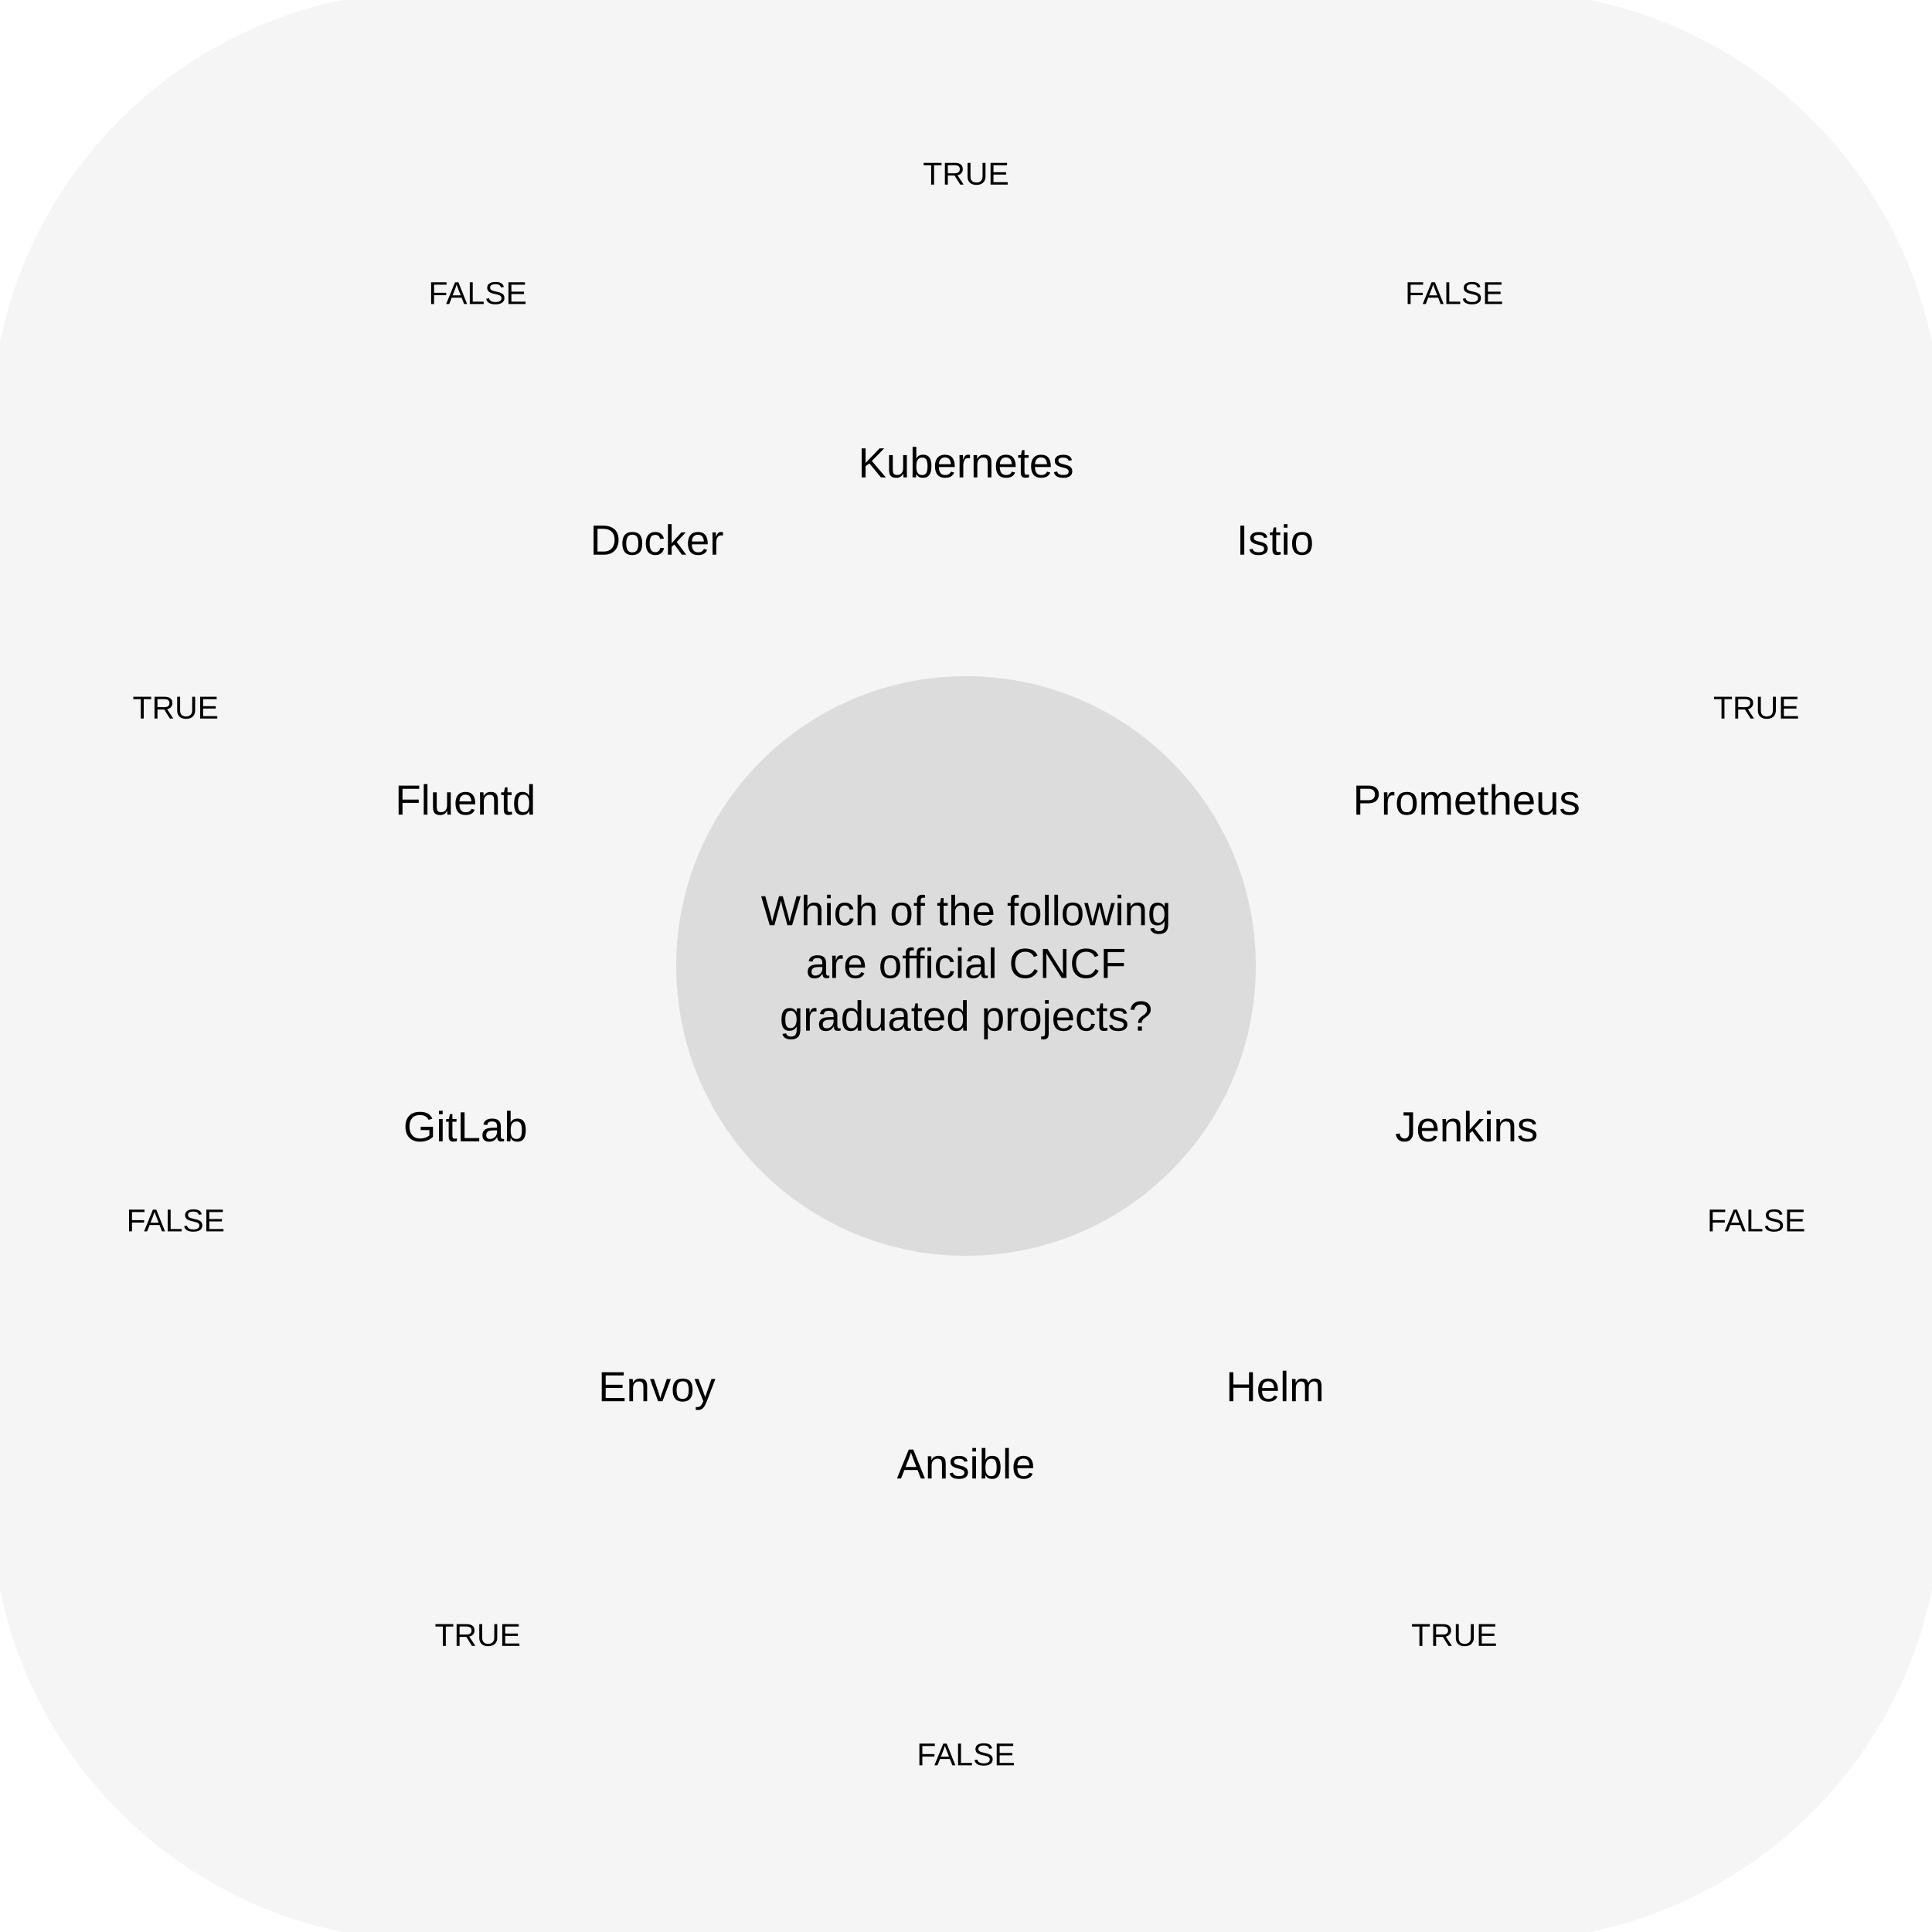
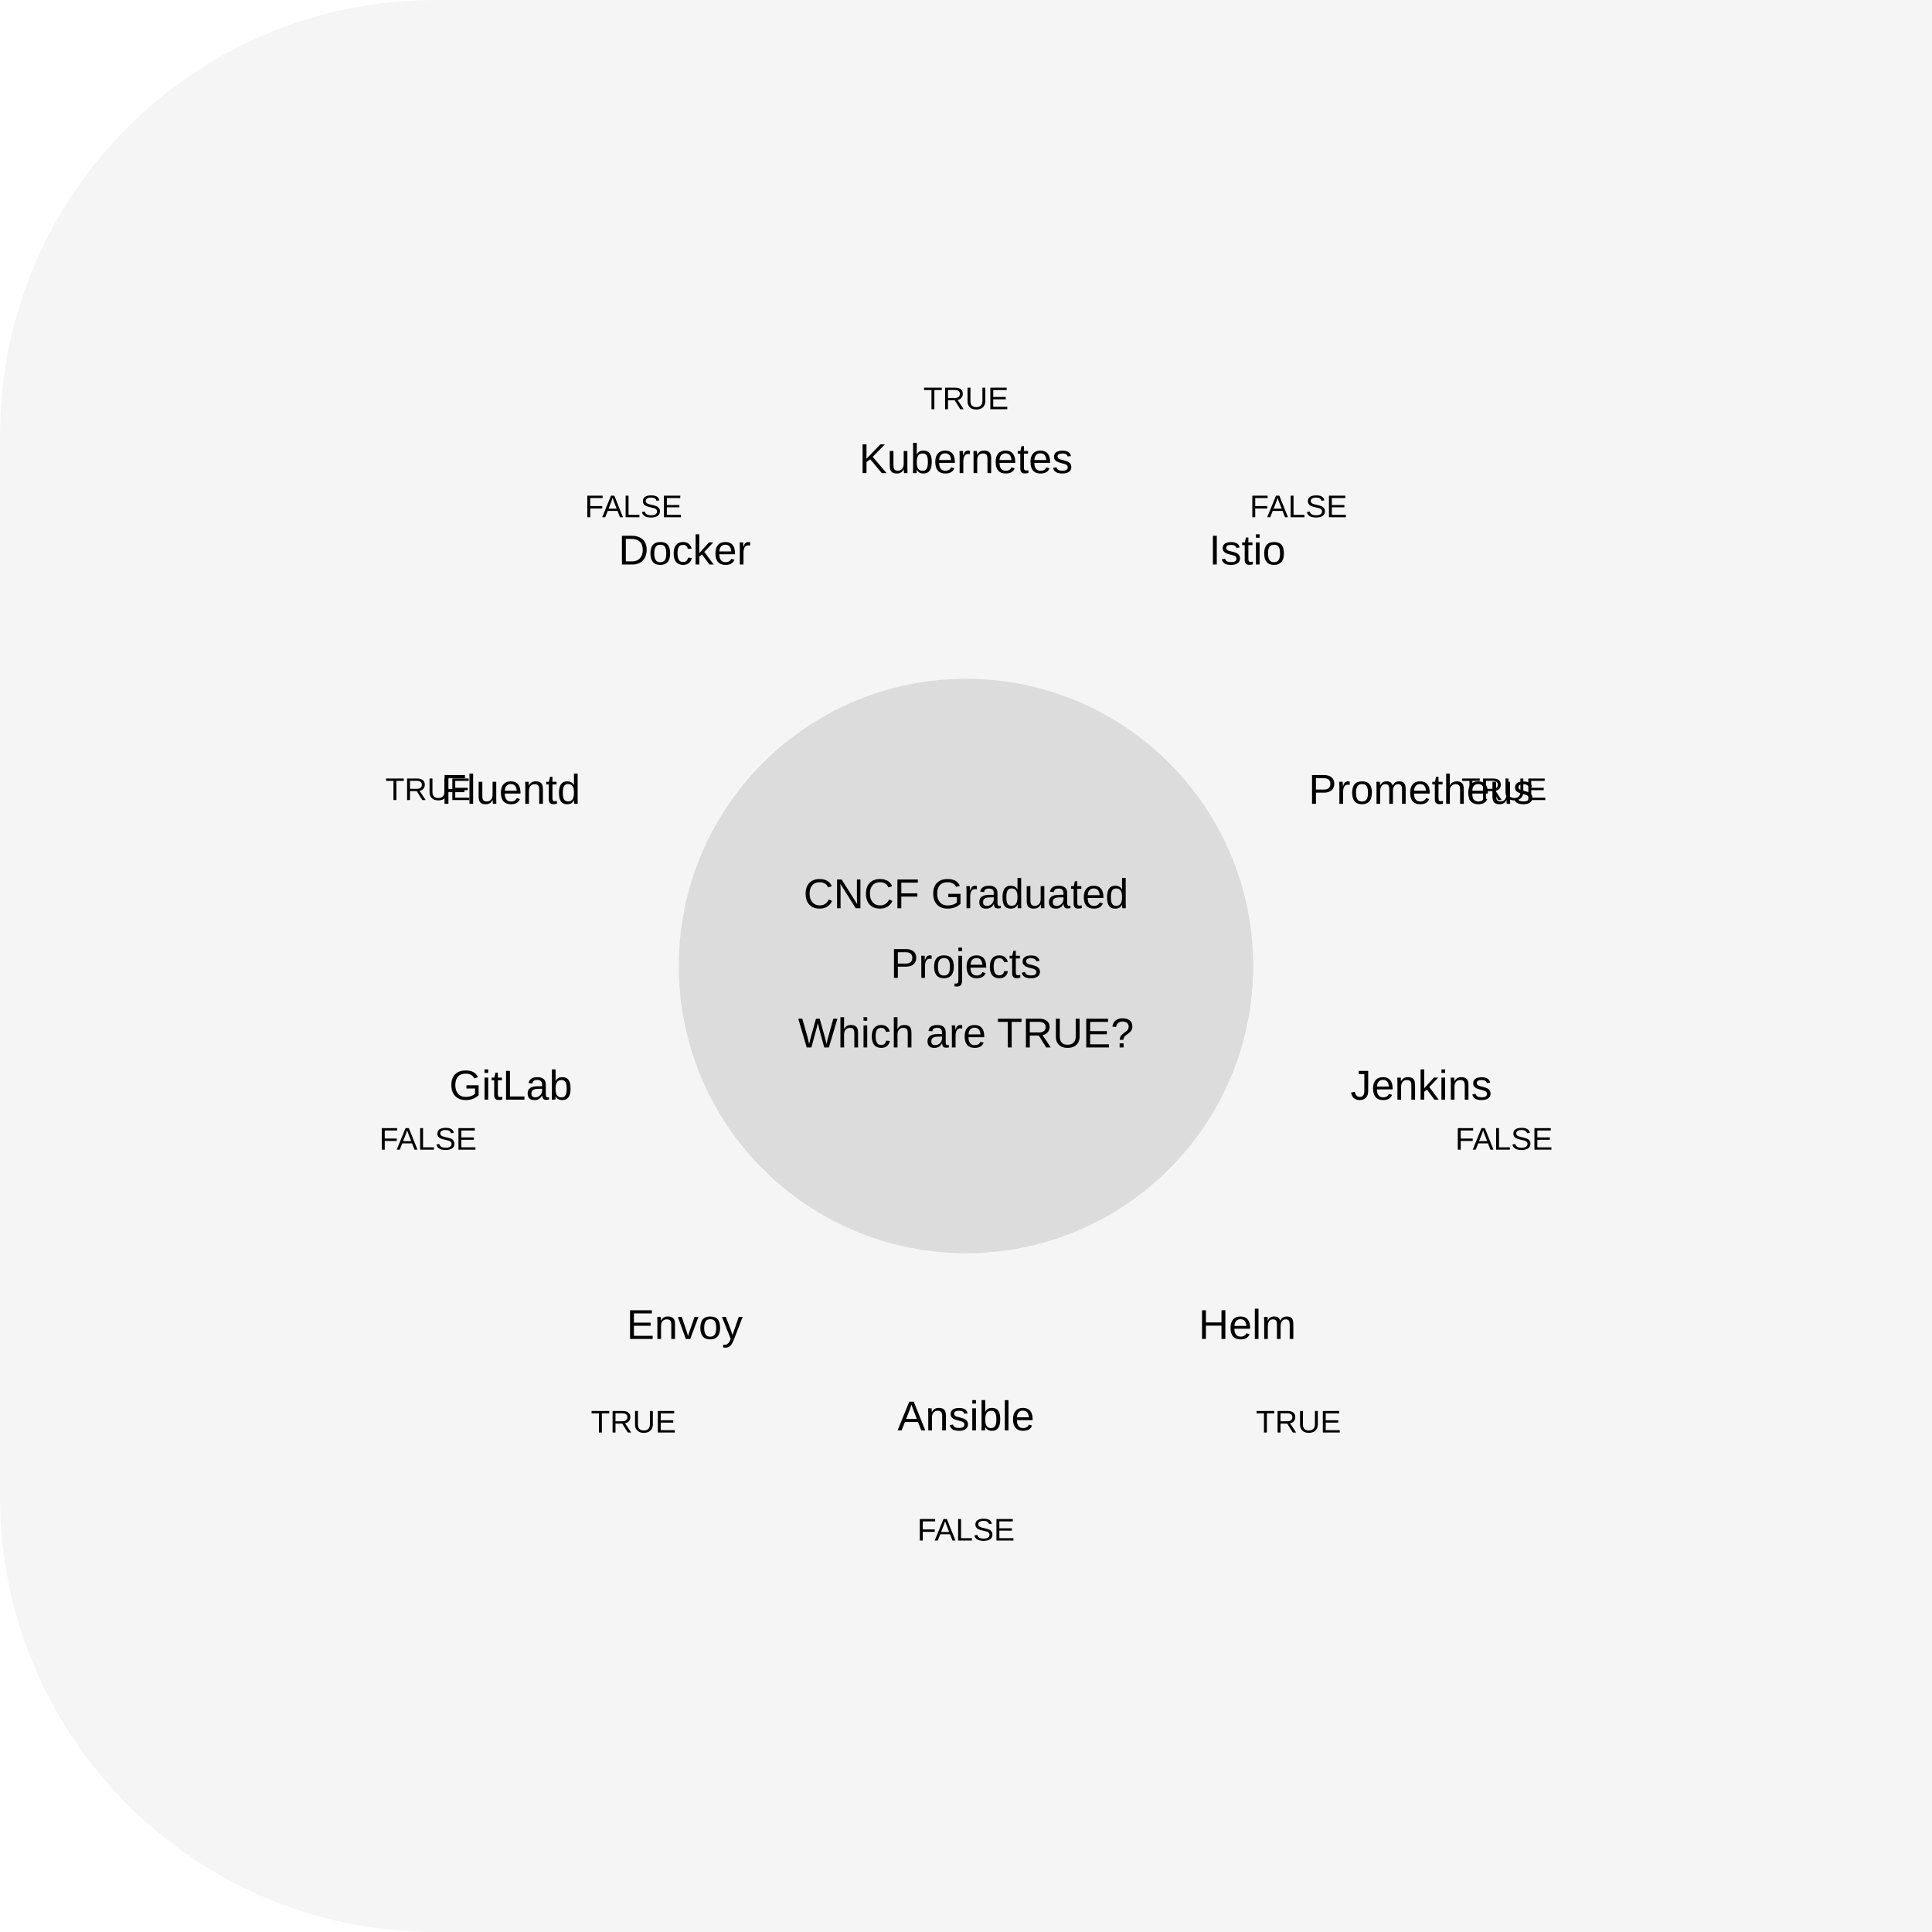
- <svg xmlns="http://www.w3.org/2000/svg" width="1100" height="1100" viewBox="-550 -550 1100 1100">
-   <rect x="-555" y="-555" width="1110" height="1110" fill="#f5f5f5" rx="250" ry="250" />
-   <circle cx="0" cy="0" r="165" fill="#dcdcdc" />
-   <text x="0" y="-30" font-family="Arial" font-size="24" text-anchor="middle" dominant-baseline="middle">Which of the following</text>
-   <text x="0" y="0" font-family="Arial" font-size="24" text-anchor="middle" dominant-baseline="middle">are official CNCF</text>
-   <text x="0" y="30" font-family="Arial" font-size="24" text-anchor="middle" dominant-baseline="middle">graduated projects?</text>
-   <text x="0" y="-285" font-family="Arial" font-size="24" text-anchor="middle" dominant-baseline="middle">Kubernetes</text>
-   <text x="176" y="-241" font-family="Arial" font-size="24" text-anchor="middle" dominant-baseline="middle">Istio</text>
-   <text x="285" y="-93" font-family="Arial" font-size="24" text-anchor="middle" dominant-baseline="middle">Prometheus</text>
-   <text x="285" y="93" font-family="Arial" font-size="24" text-anchor="middle" dominant-baseline="middle">Jenkins</text>
-   <text x="176" y="241" font-family="Arial" font-size="24" text-anchor="middle" dominant-baseline="middle">Helm</text>
-   <text x="0" y="285" font-family="Arial" font-size="24" text-anchor="middle" dominant-baseline="middle">Ansible</text>
-   <text x="-176" y="241" font-family="Arial" font-size="24" text-anchor="middle" dominant-baseline="middle">Envoy</text>
-   <text x="-285" y="93" font-family="Arial" font-size="24" text-anchor="middle" dominant-baseline="middle">GitLab</text>
-   <text x="-285" y="-93" font-family="Arial" font-size="24" text-anchor="middle" dominant-baseline="middle">Fluentd</text>
-   <text x="-176" y="-241" font-family="Arial" font-size="24" text-anchor="middle" dominant-baseline="middle">Docker</text>
-   <text x="0" y="-450" font-family="Arial" font-size="18" text-anchor="middle" dominant-baseline="middle">TRUE</text>
-   <text x="278" y="-382" font-family="Arial" font-size="18" text-anchor="middle" dominant-baseline="middle">FALSE</text>
-   <text x="450" y="-146" font-family="Arial" font-size="18" text-anchor="middle" dominant-baseline="middle">TRUE</text>
-   <text x="450" y="146" font-family="Arial" font-size="18" text-anchor="middle" dominant-baseline="middle">FALSE</text>
-   <text x="278" y="382" font-family="Arial" font-size="18" text-anchor="middle" dominant-baseline="middle">TRUE</text>
-   <text x="0" y="450" font-family="Arial" font-size="18" text-anchor="middle" dominant-baseline="middle">FALSE</text>
-   <text x="-278" y="382" font-family="Arial" font-size="18" text-anchor="middle" dominant-baseline="middle">TRUE</text>
-   <text x="-450" y="146" font-family="Arial" font-size="18" text-anchor="middle" dominant-baseline="middle">FALSE</text>
-   <text x="-450" y="-146" font-family="Arial" font-size="18" text-anchor="middle" dominant-baseline="middle">TRUE</text>
-   <text x="-278" y="-382" font-family="Arial" font-size="18" text-anchor="middle" dominant-baseline="middle">FALSE</text>
+ <svg xmlns="http://www.w3.org/2000/svg" baseProfile="full" height="1110" version="1.1" width="1110">
+   <defs />
+   <rect fill="#f5f5f5" height="1110" rx="250" ry="250" width="1110" x="0" y="0" />
+   <path d="M 860,0 L 1110,0 L 1110,250 Q 1060,50 860,0 Z" fill="#f5f5f5" />
+   <path d="M 860,1110 L 1110,1110 L 1110,860 Q 1060,1060 860,1110 Z" fill="#f5f5f5" />
+   <circle cx="555" cy="555" fill="#dcdcdc" r="165" />
+   <g dominant-baseline="middle" font-family="Arial" font-size="24" text-anchor="middle">
+     <text x="555" y="515">CNCF Graduated</text>
+     <text x="555" y="555">Projects</text>
+     <text x="555" y="595">Which are TRUE?</text>
+   </g>
+   <g dominant-baseline="middle" font-family="Arial" font-size="24" text-anchor="middle">
+     <text x="555.0" y="265.0">Kubernetes</text>
+   </g>
+   <g dominant-baseline="middle" font-family="Arial" font-size="18" text-anchor="middle">
+     <text x="555.0" y="230.0">TRUE</text>
+   </g>
+   <g dominant-baseline="middle" font-family="Arial" font-size="24" text-anchor="middle">
+     <text x="716.641" y="317.52">Istio</text>
+   </g>
+   <g dominant-baseline="middle" font-family="Arial" font-size="18" text-anchor="middle">
+     <text x="746.03" y="292.069">FALSE</text>
+   </g>
+   <g dominant-baseline="middle" font-family="Arial" font-size="24" text-anchor="middle">
+     <text x="816.541" y="455.02">Prometheus</text>
+   </g>
+   <g dominant-baseline="middle" font-family="Arial" font-size="18" text-anchor="middle">
+     <text x="864.093" y="454.569">TRUE</text>
+   </g>
+   <g dominant-baseline="middle" font-family="Arial" font-size="24" text-anchor="middle">
+     <text x="816.541" y="624.98">Jenkins</text>
+   </g>
+   <g dominant-baseline="middle" font-family="Arial" font-size="18" text-anchor="middle">
+     <text x="864.093" y="655.431">FALSE</text>
+   </g>
+   <g dominant-baseline="middle" font-family="Arial" font-size="24" text-anchor="middle">
+     <text x="716.641" y="762.48">Helm</text>
+   </g>
+   <g dominant-baseline="middle" font-family="Arial" font-size="18" text-anchor="middle">
+     <text x="746.03" y="817.931">TRUE</text>
+   </g>
+   <g dominant-baseline="middle" font-family="Arial" font-size="24" text-anchor="middle">
+     <text x="555.0" y="815.0">Ansible</text>
+   </g>
+   <g dominant-baseline="middle" font-family="Arial" font-size="18" text-anchor="middle">
+     <text x="555.0" y="880.0">FALSE</text>
+   </g>
+   <g dominant-baseline="middle" font-family="Arial" font-size="24" text-anchor="middle">
+     <text x="393.359" y="762.48">Envoy</text>
+   </g>
+   <g dominant-baseline="middle" font-family="Arial" font-size="18" text-anchor="middle">
+     <text x="363.97" y="817.931">TRUE</text>
+   </g>
+   <g dominant-baseline="middle" font-family="Arial" font-size="24" text-anchor="middle">
+     <text x="293.459" y="624.98">GitLab</text>
+   </g>
+   <g dominant-baseline="middle" font-family="Arial" font-size="18" text-anchor="middle">
+     <text x="245.907" y="655.431">FALSE</text>
+   </g>
+   <g dominant-baseline="middle" font-family="Arial" font-size="24" text-anchor="middle">
+     <text x="293.459" y="455.02">Fluentd</text>
+   </g>
+   <g dominant-baseline="middle" font-family="Arial" font-size="18" text-anchor="middle">
+     <text x="245.907" y="454.569">TRUE</text>
+   </g>
+   <g dominant-baseline="middle" font-family="Arial" font-size="24" text-anchor="middle">
+     <text x="393.359" y="317.52">Docker</text>
+   </g>
+   <g dominant-baseline="middle" font-family="Arial" font-size="18" text-anchor="middle">
+     <text x="363.97" y="292.069">FALSE</text>
+   </g>
</svg>
